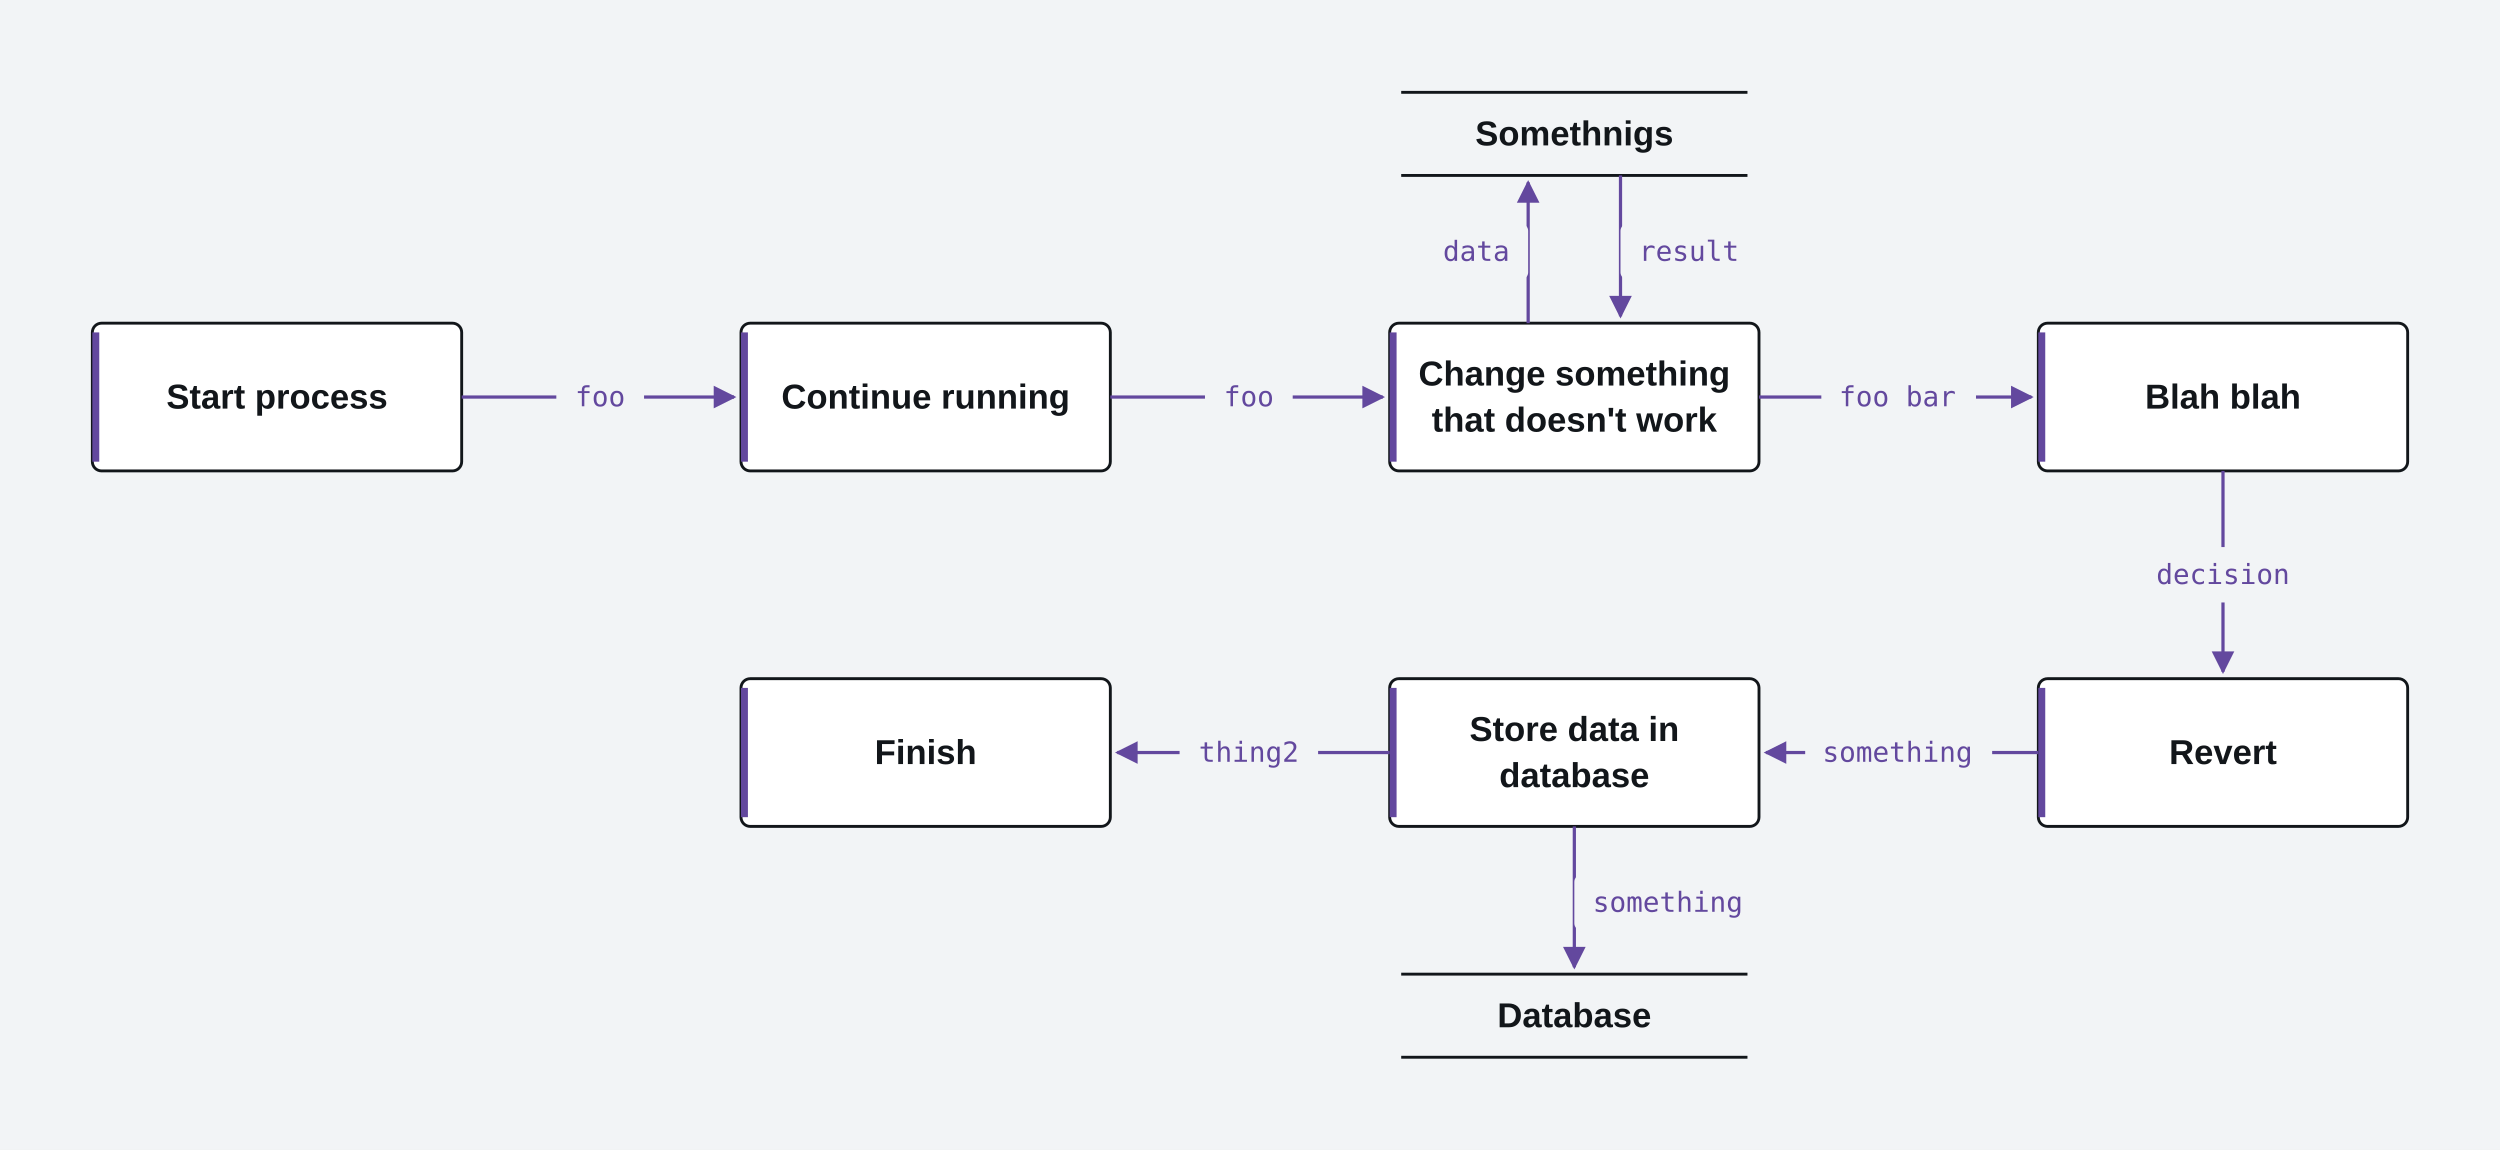
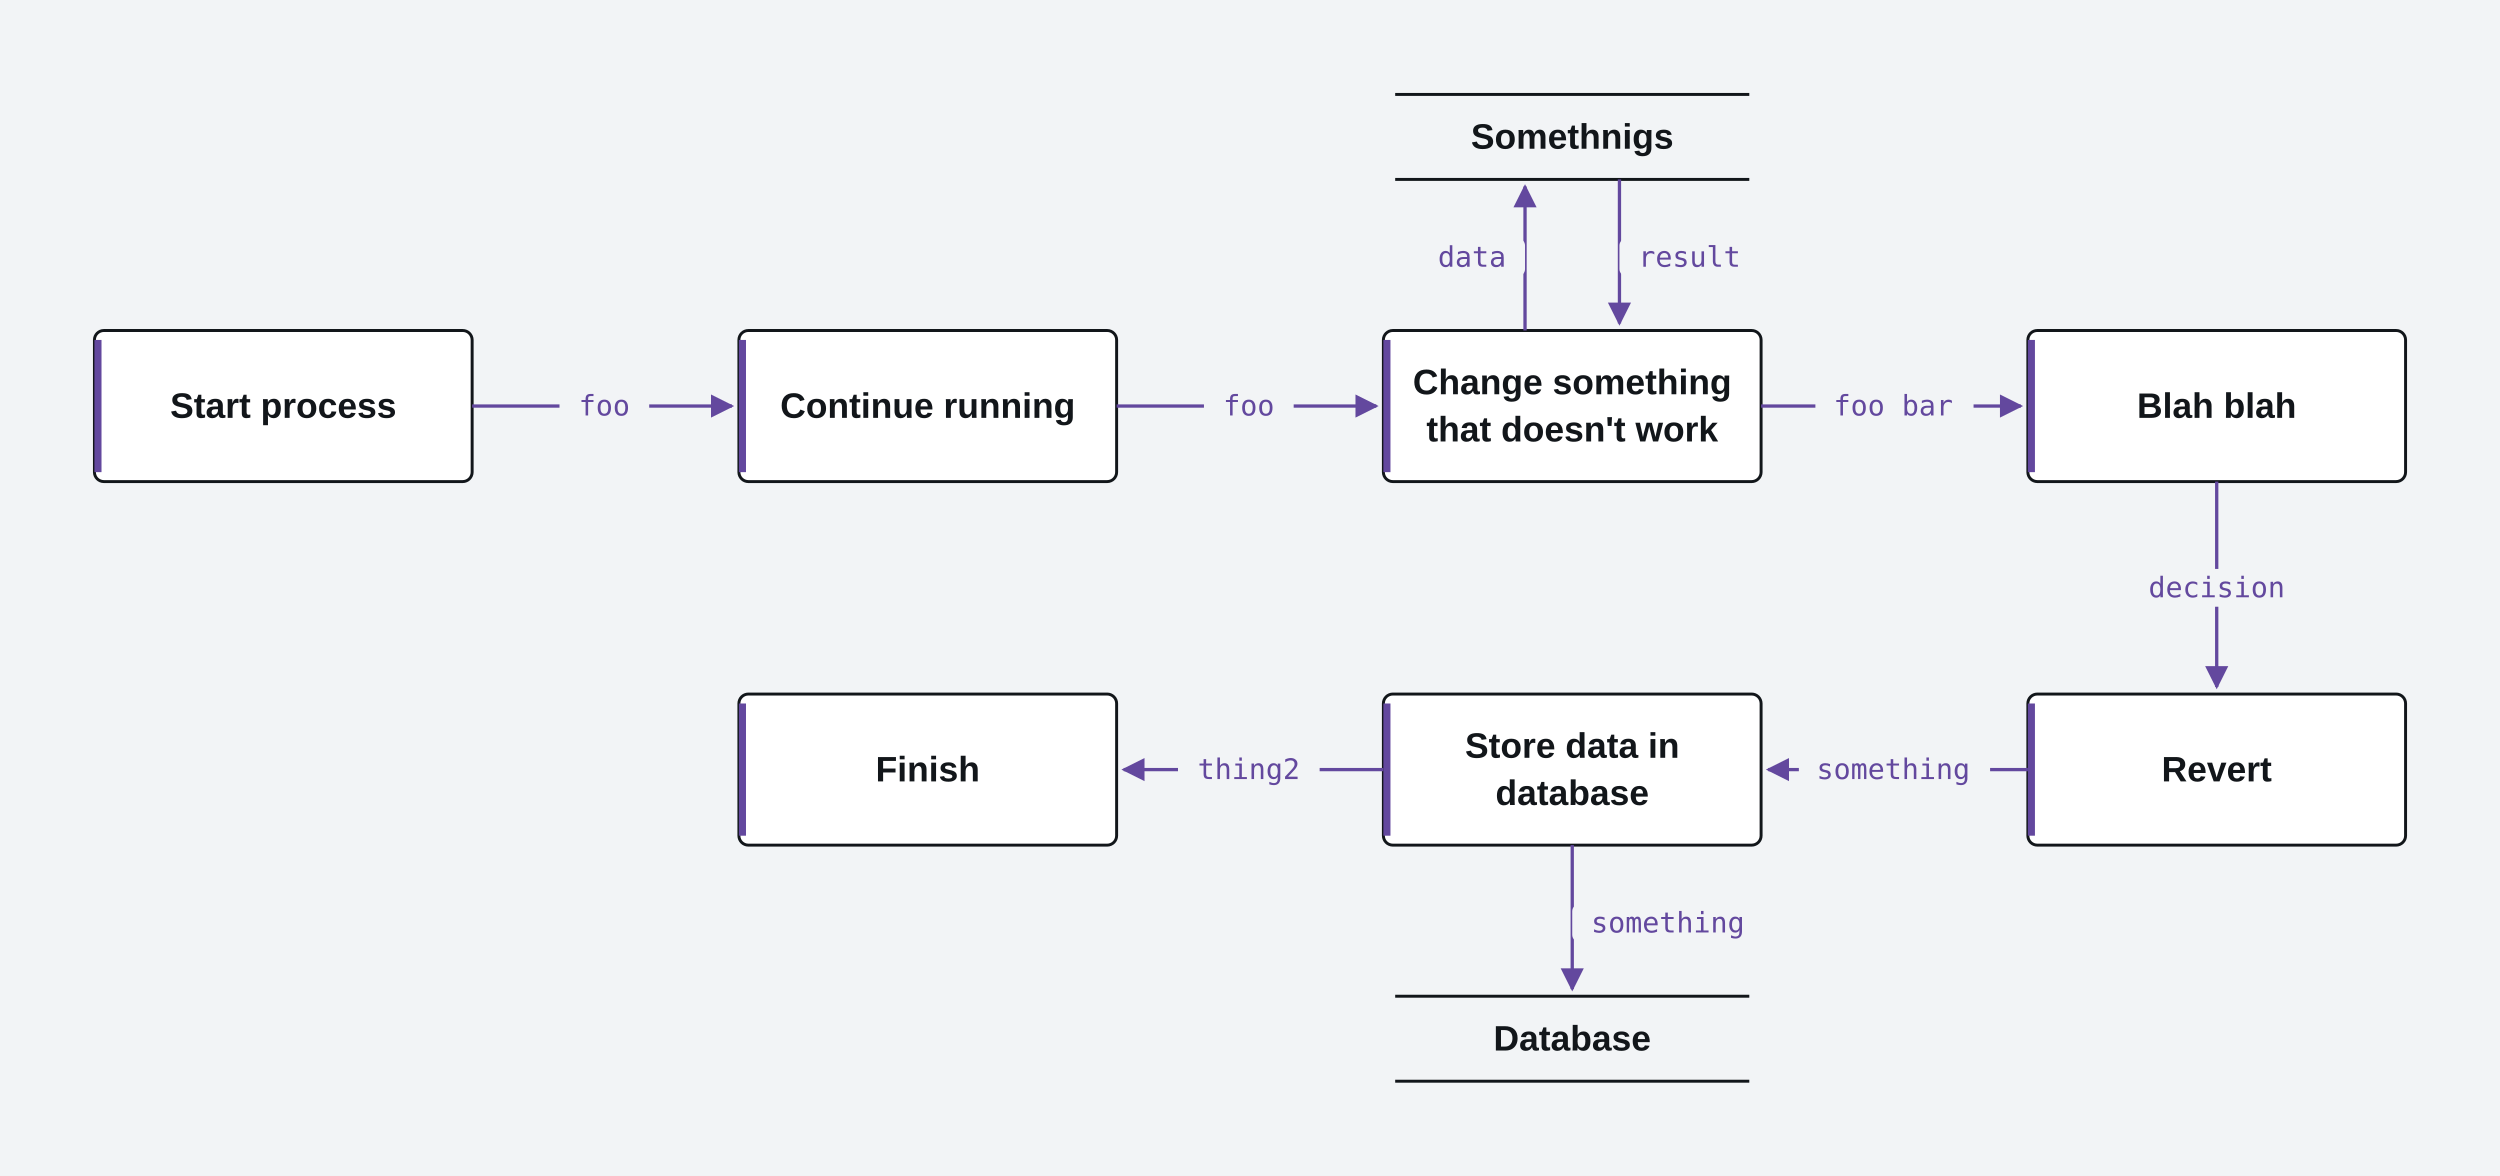
- <svg xmlns="http://www.w3.org/2000/svg" viewBox="0 0 1083 498" width="1083" height="498" font-family="IBM Plex Sans, Helvetica Neue, Arial, sans-serif" font-size="13">
+ <svg xmlns="http://www.w3.org/2000/svg" viewBox="0 0 1059 498" width="1059" height="498" font-family="IBM Plex Sans, Helvetica Neue, Arial, sans-serif" font-size="13">
  <defs>
    <marker id="ah" viewBox="0 0 10 10" refX="9" refY="5" markerWidth="7" markerHeight="7" orient="auto">
      <path d="M0,0L10,5L0,10z" fill="#63489E" />
    </marker>
  </defs>
-   <rect x="0" y="0" width="1083" height="498" fill="#F2F4F6" />
+   <rect x="0" y="0" width="1059" height="498" fill="#F2F4F6" />
  <rect x="40" y="140" width="160" height="64" rx="4" fill="#FFFFFF" stroke="#12161A" stroke-width="1.25" />
  <rect x="40" y="144" width="3" height="56" fill="#63489E" />
  <text x="120" y="177" fill="#12161A" text-anchor="middle" font-size="15" font-weight="600">Start process</text>
-   <rect x="321" y="140" width="160" height="64" rx="4" fill="#FFFFFF" stroke="#12161A" stroke-width="1.25" />
-   <rect x="321" y="144" width="3" height="56" fill="#63489E" />
-   <text x="401" y="177" fill="#12161A" text-anchor="middle" font-size="15" font-weight="600">Continue running</text>
-   <line x1="200" y1="172" x2="318" y2="172" stroke="#63489E" stroke-width="1.4" marker-end="url(#ah)" />
-   <rect x="241" y="160" width="38" height="24" rx="3" fill="#F2F4F6" />
-   <text x="260" y="176" fill="#63489E" text-anchor="middle" font-family="IBM Plex Mono, SF Mono, Menlo, monospace" font-size="12">foo</text>
-   <rect x="602" y="140" width="160" height="64" rx="4" fill="#FFFFFF" stroke="#12161A" stroke-width="1.25" />
-   <rect x="602" y="144" width="3" height="56" fill="#63489E" />
-   <text x="682" y="167" fill="#12161A" text-anchor="middle" font-size="15" font-weight="600">Change something</text>
-   <text x="682" y="187" fill="#12161A" text-anchor="middle" font-size="15" font-weight="600">that doesn't work</text>
-   <line x1="481" y1="172" x2="599" y2="172" stroke="#63489E" stroke-width="1.4" marker-end="url(#ah)" />
-   <rect x="522" y="160" width="38" height="24" rx="3" fill="#F2F4F6" />
-   <text x="541" y="176" fill="#63489E" text-anchor="middle" font-family="IBM Plex Mono, SF Mono, Menlo, monospace" font-size="12">foo</text>
-   <line x1="607" y1="40" x2="757" y2="40" stroke="#12161A" stroke-width="1.25" />
-   <line x1="607" y1="76" x2="757" y2="76" stroke="#12161A" stroke-width="1.25" />
-   <text x="682" y="63" fill="#12161A" text-anchor="middle" font-size="15" font-weight="600">Somethnigs</text>
-   <line x1="662" y1="140" x2="662" y2="79" stroke="#63489E" stroke-width="1.4" marker-end="url(#ah)" />
-   <rect x="617" y="97" width="45" height="24" rx="3" fill="#F2F4F6" />
-   <text x="654" y="113" fill="#63489E" text-anchor="end" font-family="IBM Plex Mono, SF Mono, Menlo, monospace" font-size="12">data</text>
-   <line x1="702" y1="76" x2="702" y2="137" stroke="#63489E" stroke-width="1.4" marker-end="url(#ah)" />
-   <rect x="702" y="97" width="60" height="24" rx="3" fill="#F2F4F6" />
-   <text x="710" y="113" fill="#63489E" font-family="IBM Plex Mono, SF Mono, Menlo, monospace" font-size="12">result</text>
-   <rect x="883" y="140" width="160" height="64" rx="4" fill="#FFFFFF" stroke="#12161A" stroke-width="1.25" />
-   <rect x="883" y="144" width="3" height="56" fill="#63489E" />
-   <text x="963" y="177" fill="#12161A" text-anchor="middle" font-size="15" font-weight="600">Blah blah</text>
-   <line x1="762" y1="172" x2="880" y2="172" stroke="#63489E" stroke-width="1.4" marker-end="url(#ah)" />
-   <rect x="789" y="160" width="67" height="24" rx="3" fill="#F2F4F6" />
-   <text x="822" y="176" fill="#63489E" text-anchor="middle" font-family="IBM Plex Mono, SF Mono, Menlo, monospace" font-size="12">foo bar</text>
-   <rect x="883" y="294" width="160" height="64" rx="4" fill="#FFFFFF" stroke="#12161A" stroke-width="1.25" />
-   <rect x="883" y="298" width="3" height="56" fill="#63489E" />
-   <text x="963" y="331" fill="#12161A" text-anchor="middle" font-size="15" font-weight="600">Revert</text>
-   <line x1="963" y1="204" x2="963" y2="291" stroke="#63489E" stroke-width="1.4" marker-end="url(#ah)" />
-   <rect x="926" y="237" width="74" height="24" rx="3" fill="#F2F4F6" />
-   <text x="963" y="253" fill="#63489E" text-anchor="middle" font-family="IBM Plex Mono, SF Mono, Menlo, monospace" font-size="12">decision</text>
-   <rect x="602" y="294" width="160" height="64" rx="4" fill="#FFFFFF" stroke="#12161A" stroke-width="1.25" />
-   <rect x="602" y="298" width="3" height="56" fill="#63489E" />
-   <text x="682" y="321" fill="#12161A" text-anchor="middle" font-size="15" font-weight="600">Store data in</text>
-   <text x="682" y="341" fill="#12161A" text-anchor="middle" font-size="15" font-weight="600">database</text>
-   <line x1="883" y1="326" x2="765" y2="326" stroke="#63489E" stroke-width="1.4" marker-end="url(#ah)" />
-   <rect x="782" y="314" width="81" height="24" rx="3" fill="#F2F4F6" />
-   <text x="822" y="330" fill="#63489E" text-anchor="middle" font-family="IBM Plex Mono, SF Mono, Menlo, monospace" font-size="12">something</text>
-   <line x1="607" y1="422" x2="757" y2="422" stroke="#12161A" stroke-width="1.25" />
-   <line x1="607" y1="458" x2="757" y2="458" stroke="#12161A" stroke-width="1.25" />
-   <text x="682" y="445" fill="#12161A" text-anchor="middle" font-size="15" font-weight="600">Database</text>
-   <line x1="682" y1="358" x2="682" y2="419" stroke="#63489E" stroke-width="1.4" marker-end="url(#ah)" />
-   <rect x="682" y="379" width="81" height="24" rx="3" fill="#F2F4F6" />
-   <text x="690" y="395" fill="#63489E" font-family="IBM Plex Mono, SF Mono, Menlo, monospace" font-size="12">something</text>
-   <rect x="321" y="294" width="160" height="64" rx="4" fill="#FFFFFF" stroke="#12161A" stroke-width="1.25" />
-   <rect x="321" y="298" width="3" height="56" fill="#63489E" />
-   <text x="401" y="331" fill="#12161A" text-anchor="middle" font-size="15" font-weight="600">Finish</text>
-   <line x1="602" y1="326" x2="484" y2="326" stroke="#63489E" stroke-width="1.4" marker-end="url(#ah)" />
-   <rect x="511" y="314" width="60" height="24" rx="3" fill="#F2F4F6" />
-   <text x="541" y="330" fill="#63489E" text-anchor="middle" font-family="IBM Plex Mono, SF Mono, Menlo, monospace" font-size="12">thing2</text>
+   <rect x="313" y="140" width="160" height="64" rx="4" fill="#FFFFFF" stroke="#12161A" stroke-width="1.25" />
+   <rect x="313" y="144" width="3" height="56" fill="#63489E" />
+   <text x="393" y="177" fill="#12161A" text-anchor="middle" font-size="15" font-weight="600">Continue running</text>
+   <line x1="200" y1="172" x2="310" y2="172" stroke="#63489E" stroke-width="1.4" marker-end="url(#ah)" />
+   <rect x="237" y="164" width="38" height="16" rx="3" fill="#F2F4F6" />
+   <text x="256" y="176" fill="#63489E" text-anchor="middle" font-family="IBM Plex Mono, SF Mono, Menlo, monospace" font-size="12">foo</text>
+   <rect x="586" y="140" width="160" height="64" rx="4" fill="#FFFFFF" stroke="#12161A" stroke-width="1.25" />
+   <rect x="586" y="144" width="3" height="56" fill="#63489E" />
+   <text x="666" y="167" fill="#12161A" text-anchor="middle" font-size="15" font-weight="600">Change something</text>
+   <text x="666" y="187" fill="#12161A" text-anchor="middle" font-size="15" font-weight="600">that doesn't work</text>
+   <line x1="473" y1="172" x2="583" y2="172" stroke="#63489E" stroke-width="1.4" marker-end="url(#ah)" />
+   <rect x="510" y="164" width="38" height="16" rx="3" fill="#F2F4F6" />
+   <text x="529" y="176" fill="#63489E" text-anchor="middle" font-family="IBM Plex Mono, SF Mono, Menlo, monospace" font-size="12">foo</text>
+   <line x1="591" y1="40" x2="741" y2="40" stroke="#12161A" stroke-width="1.25" />
+   <line x1="591" y1="76" x2="741" y2="76" stroke="#12161A" stroke-width="1.25" />
+   <text x="666" y="63" fill="#12161A" text-anchor="middle" font-size="15" font-weight="600">Somethnigs</text>
+   <line x1="646" y1="140" x2="646" y2="79" stroke="#63489E" stroke-width="1.4" marker-end="url(#ah)" />
+   <rect x="601" y="101" width="45" height="16" rx="3" fill="#F2F4F6" />
+   <text x="638" y="113" fill="#63489E" text-anchor="end" font-family="IBM Plex Mono, SF Mono, Menlo, monospace" font-size="12">data</text>
+   <line x1="686" y1="76" x2="686" y2="137" stroke="#63489E" stroke-width="1.4" marker-end="url(#ah)" />
+   <rect x="686" y="101" width="60" height="16" rx="3" fill="#F2F4F6" />
+   <text x="694" y="113" fill="#63489E" font-family="IBM Plex Mono, SF Mono, Menlo, monospace" font-size="12">result</text>
+   <rect x="859" y="140" width="160" height="64" rx="4" fill="#FFFFFF" stroke="#12161A" stroke-width="1.25" />
+   <rect x="859" y="144" width="3" height="56" fill="#63489E" />
+   <text x="939" y="177" fill="#12161A" text-anchor="middle" font-size="15" font-weight="600">Blah blah</text>
+   <line x1="746" y1="172" x2="856" y2="172" stroke="#63489E" stroke-width="1.4" marker-end="url(#ah)" />
+   <rect x="769" y="164" width="67" height="16" rx="3" fill="#F2F4F6" />
+   <text x="802" y="176" fill="#63489E" text-anchor="middle" font-family="IBM Plex Mono, SF Mono, Menlo, monospace" font-size="12">foo bar</text>
+   <rect x="859" y="294" width="160" height="64" rx="4" fill="#FFFFFF" stroke="#12161A" stroke-width="1.25" />
+   <rect x="859" y="298" width="3" height="56" fill="#63489E" />
+   <text x="939" y="331" fill="#12161A" text-anchor="middle" font-size="15" font-weight="600">Revert</text>
+   <line x1="939" y1="204" x2="939" y2="291" stroke="#63489E" stroke-width="1.4" marker-end="url(#ah)" />
+   <rect x="902" y="241" width="74" height="16" rx="3" fill="#F2F4F6" />
+   <text x="939" y="253" fill="#63489E" text-anchor="middle" font-family="IBM Plex Mono, SF Mono, Menlo, monospace" font-size="12">decision</text>
+   <rect x="586" y="294" width="160" height="64" rx="4" fill="#FFFFFF" stroke="#12161A" stroke-width="1.25" />
+   <rect x="586" y="298" width="3" height="56" fill="#63489E" />
+   <text x="666" y="321" fill="#12161A" text-anchor="middle" font-size="15" font-weight="600">Store data in</text>
+   <text x="666" y="341" fill="#12161A" text-anchor="middle" font-size="15" font-weight="600">database</text>
+   <line x1="859" y1="326" x2="749" y2="326" stroke="#63489E" stroke-width="1.4" marker-end="url(#ah)" />
+   <rect x="762" y="318" width="81" height="16" rx="3" fill="#F2F4F6" />
+   <text x="802" y="330" fill="#63489E" text-anchor="middle" font-family="IBM Plex Mono, SF Mono, Menlo, monospace" font-size="12">something</text>
+   <line x1="591" y1="422" x2="741" y2="422" stroke="#12161A" stroke-width="1.25" />
+   <line x1="591" y1="458" x2="741" y2="458" stroke="#12161A" stroke-width="1.25" />
+   <text x="666" y="445" fill="#12161A" text-anchor="middle" font-size="15" font-weight="600">Database</text>
+   <line x1="666" y1="358" x2="666" y2="419" stroke="#63489E" stroke-width="1.4" marker-end="url(#ah)" />
+   <rect x="666" y="383" width="81" height="16" rx="3" fill="#F2F4F6" />
+   <text x="674" y="395" fill="#63489E" font-family="IBM Plex Mono, SF Mono, Menlo, monospace" font-size="12">something</text>
+   <rect x="313" y="294" width="160" height="64" rx="4" fill="#FFFFFF" stroke="#12161A" stroke-width="1.25" />
+   <rect x="313" y="298" width="3" height="56" fill="#63489E" />
+   <text x="393" y="331" fill="#12161A" text-anchor="middle" font-size="15" font-weight="600">Finish</text>
+   <line x1="586" y1="326" x2="476" y2="326" stroke="#63489E" stroke-width="1.4" marker-end="url(#ah)" />
+   <rect x="499" y="318" width="60" height="16" rx="3" fill="#F2F4F6" />
+   <text x="529" y="330" fill="#63489E" text-anchor="middle" font-family="IBM Plex Mono, SF Mono, Menlo, monospace" font-size="12">thing2</text>
</svg>
